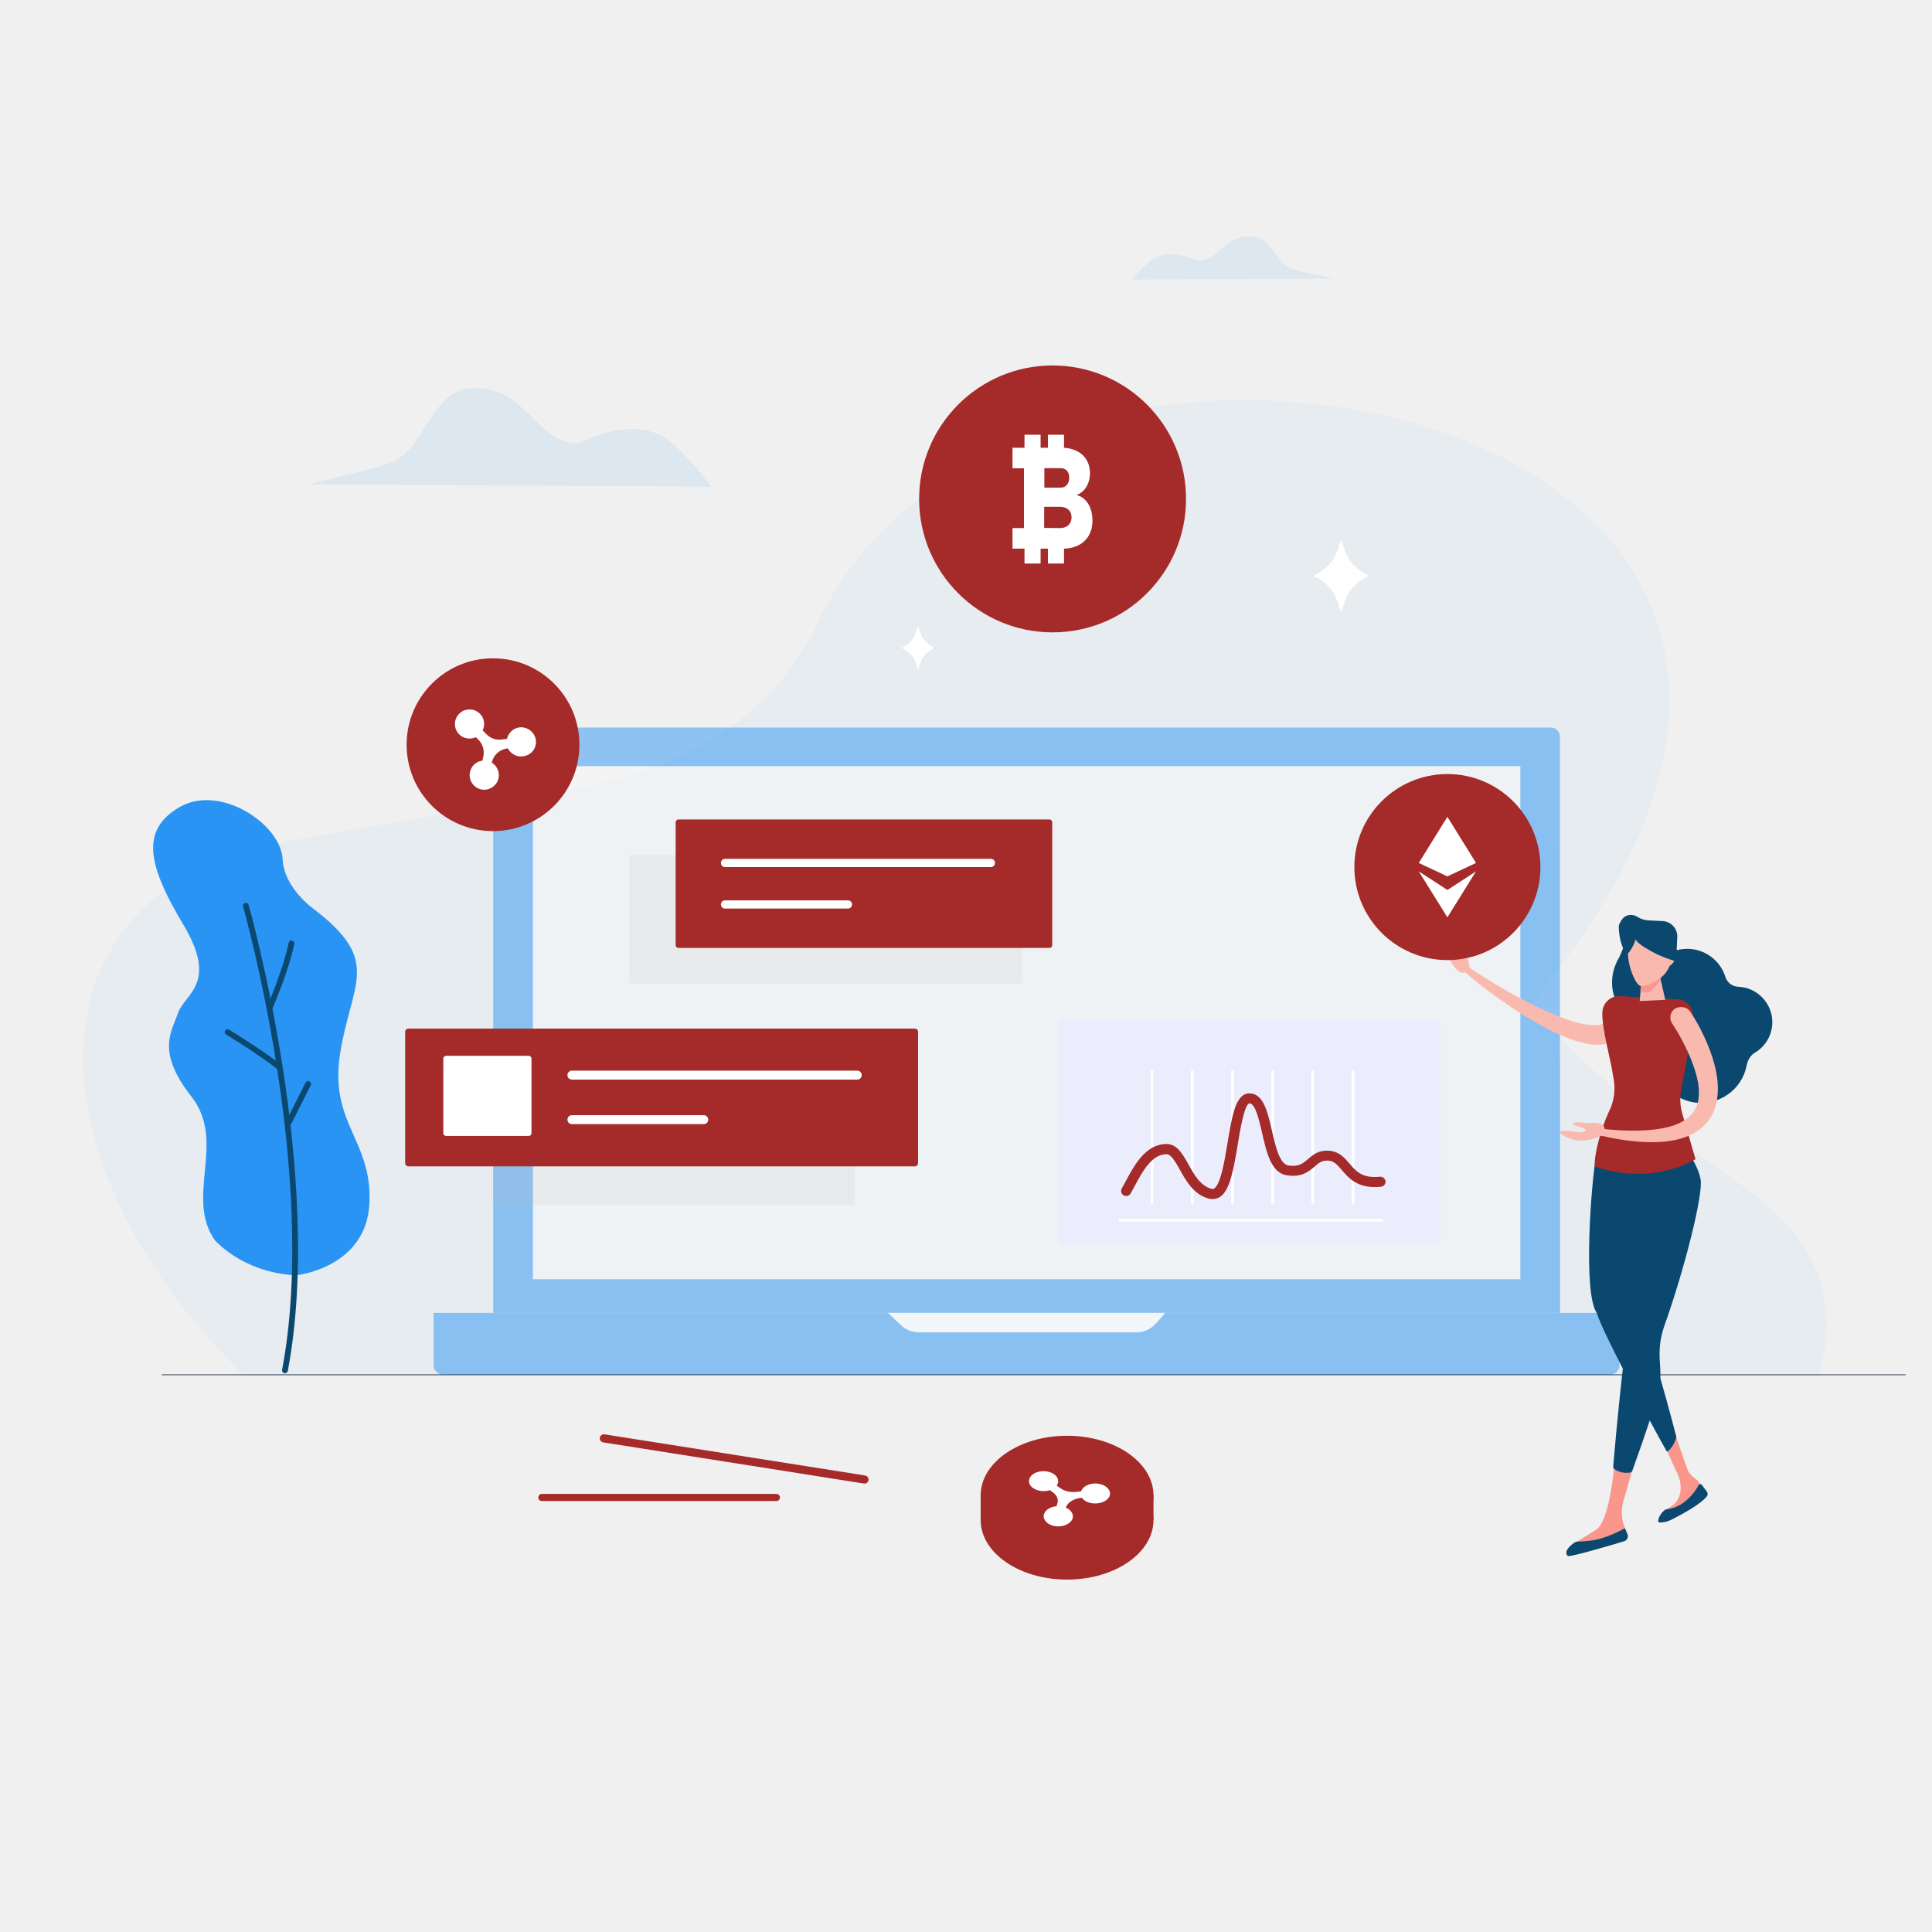
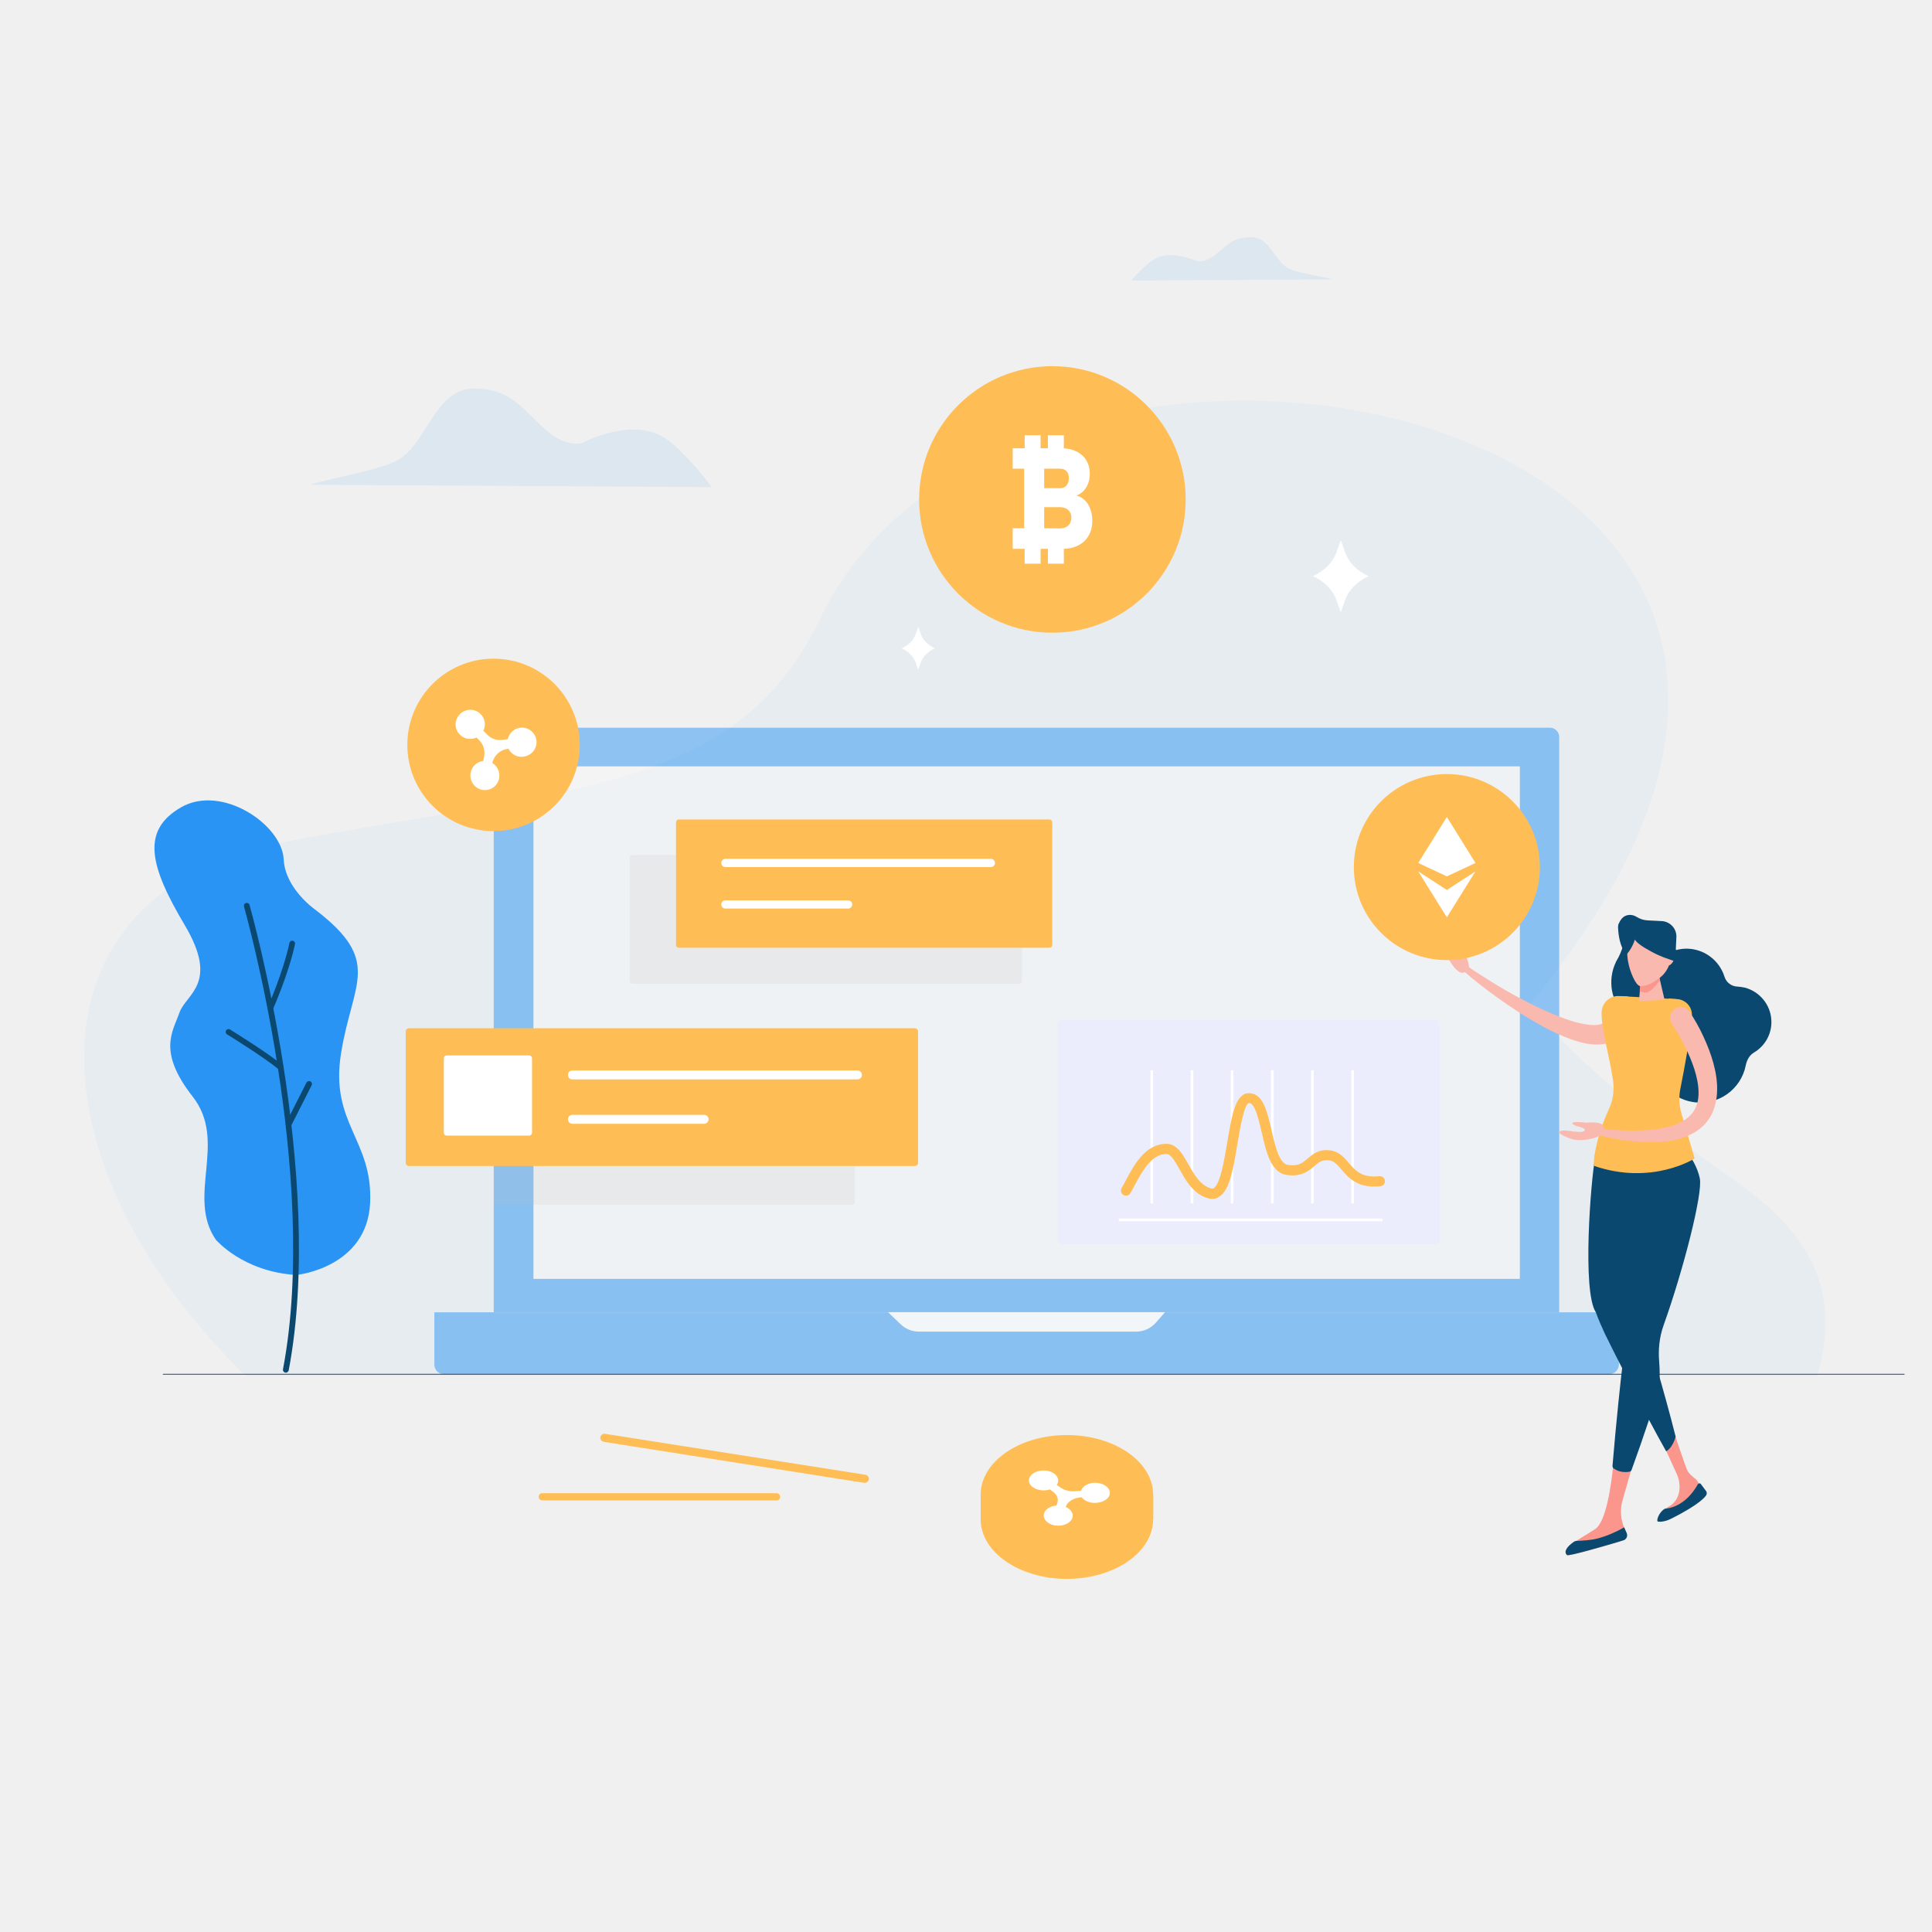
<svg xmlns="http://www.w3.org/2000/svg" version="1.1" id="Layer_1" x="0px" y="0px" viewBox="0 0 1080 1080" style="enable-background:new 0 0 1080 1080;" xml:space="preserve">
  <style type="text/css">
	.st0{opacity:5.000000e-02;}
	.st1{fill:#2A94F4;}
	.st2{opacity:0.1;fill:#2A94F4;enable-background:new    ;}
	.st3{fill:#0B4870;}
	.st4{fill:#FFFFFF;}
	.st5{opacity:0.5;}
	.st6{fill:#F7F7F7;}
	.st7{fill:none;stroke:#102236;stroke-width:0.375;stroke-linecap:round;stroke-linejoin:round;stroke-miterlimit:10;}
- 	.st8{fill:#A52A2A;}
+ 	.st8{fill:#FFBE55;}
	.st9{opacity:0.16;fill:#B8B8B8;enable-background:new    ;}
	.st10{fill:#EBEDFD;}
- 	.st11{fill:#A62A2A;}
- 	.st12{fill:#FA968C;}
- 	.st13{fill:#FAB9AF;}
+ 	.st11{fill:#FA968C;}
+ 	.st12{fill:#FAB9AF;}
</style>
  <g class="st0">
-     <path class="st1" d="M948.5,644.7c-73.3-53.4-92.7-83.7-92.7-83.7c281.2-336.2-287-446-397.7-214.8   C412,442.6,318,440.5,158.2,470.8c-147.6,28-143,179.8-21.3,298.6h879.6C1037.1,697.7,981.9,669.1,948.5,644.7z" />
+     <path class="st1" d="M948,644.5c-73.2-53.3-92.6-83.6-92.6-83.6C1136.2,225,568.7,115.4,458.2,346.3   c-46.1,96.3-139.9,94.2-299.5,124.4C11.2,498.7,15.8,650.4,137.3,769.1h878.6C1036.6,697.5,981.4,668.9,948,644.5z" />
  </g>
-   <path class="st2" d="M397.7,272c0,0-8-10.6-13-15.4c-8.9-8.7-19-24.1-51.6-12.8c-2.5,0.9-5,2.1-7.4,3.2c-2.9,1.4-11.8,1.4-20.9-6.8  c-14.5-13.1-20.1-23-39.9-23.3c-23.1-0.4-26.7,32.5-44.6,40.9c-11.4,5.3-41.5,10.7-47.7,13L397.7,272z" />
-   <path class="st1" d="M164.9,712.9c1.5,0.1,39.9-4.5,41.6-40.2c1.7-35.7-22.7-44.5-16.3-84.2s23.3-51.1-14.5-80.1  c0,0-16.9-11.7-17.7-28c-0.9-19.6-34.8-42.3-57.5-29.3c-22.7,13.1-17.4,33.3,2.1,66s0.7,38.4-3,49S87.2,587.8,107,613  c19.8,25.3-3.8,56.1,13.1,80.3C120.2,693.2,135,711.1,164.9,712.9z" />
+   <path class="st2" d="M397.9,272.3c0,0-8-10.5-12.9-15.4c-8.9-8.7-19-24.1-51.5-12.8c-2.5,0.9-5,2.1-7.4,3.2  c-2.9,1.4-11.7,1.4-20.8-6.8c-14.4-13.1-20.1-23-39.9-23.3c-23-0.4-26.6,32.4-44.5,40.8c-11.4,5.3-41.4,10.6-47.7,13L397.9,272.3z" />
+   <path class="st1" d="M165.3,712.7c1.5,0.1,39.8-4.5,41.6-40.1c1.7-35.6-22.7-44.5-16.2-84.1c6.4-39.7,23.3-51.1-14.5-80  c0,0-16.8-11.7-17.6-28c-0.9-19.6-34.7-42.3-57.4-29.2c-22.7,13.1-17.3,33.2,2.1,65.9s0.7,38.3-3,48.9c-3.7,10.6-12.4,21.6,7.4,46.9  c19.8,25.2-3.8,56,13.1,80.2C120.7,692.9,135.5,710.8,165.3,712.7z" />
  <g>
-     <path class="st3" d="M158.9,767.6c-0.8-0.2-1.4-1-1.2-1.9c20.6-108.9-21.4-257.4-21.8-258.9c-0.2-0.9,0.2-1.8,1.1-2   c0.9-0.2,1.8,0.2,2,1.1c0.4,1.5,42.6,150.7,21.9,260.4C160.7,767.2,159.9,767.8,158.9,767.6C159,767.6,158.9,767.6,158.9,767.6z" />
-     <path class="st3" d="M150.3,565.1c-0.1,0-0.2-0.1-0.3-0.1c-0.8-0.4-1.2-1.3-0.8-2.1c0.1-0.2,8.6-19.4,12.2-35.9   c0.2-0.9,1-1.4,1.9-1.2s1.4,1,1.2,1.9c-3.6,16.8-12.3,36.3-12.4,36.5C151.9,565,151.1,565.3,150.3,565.1z" />
-     <path class="st3" d="M155.8,598.1c-0.2-0.1-0.4-0.2-0.6-0.3c-8.1-6.7-28.6-19.4-28.8-19.5c-0.8-0.5-1-1.5-0.5-2.2   c0.5-0.8,1.5-1,2.2-0.5c0.8,0.5,20.9,12.9,29.2,19.8c0.7,0.6,0.8,1.6,0.2,2.3C157.1,598,156.4,598.2,155.8,598.1z" />
-     <path class="st3" d="M160.4,630.1c-0.1,0-0.2-0.1-0.3-0.1c-0.8-0.4-1.1-1.4-0.7-2.2l11.4-22.6c0.4-0.8,1.4-1.1,2.2-0.7   c0.8,0.4,1.1,1.4,0.7,2.2l-11.4,22.6C161.9,630,161.2,630.3,160.4,630.1z" />
+     <path class="st3" d="M159.4,767.3c-0.8-0.2-1.4-1-1.2-1.9c20.6-108.8-21.4-257.1-21.8-258.6c-0.2-0.9,0.2-1.8,1.1-2   c0.9-0.2,1.8,0.2,2,1.1c0.4,1.5,42.6,150.5,21.9,260.1C161.2,766.9,160.3,767.5,159.4,767.3C159.4,767.3,159.4,767.3,159.4,767.3z" />
+     <path class="st3" d="M150.8,565.1c-0.1,0-0.2-0.1-0.3-0.1c-0.8-0.4-1.2-1.3-0.8-2.1c0.1-0.2,8.6-19.4,12.1-35.8   c0.2-0.9,1-1.4,1.9-1.2c0.9,0.2,1.4,1,1.2,1.9c-3.6,16.8-12.3,36.3-12.4,36.5C152.3,564.9,151.5,565.3,150.8,565.1z" />
+     <path class="st3" d="M156.3,598c-0.2-0.1-0.4-0.2-0.6-0.3c-8.1-6.7-28.6-19.4-28.8-19.5c-0.8-0.5-1-1.5-0.5-2.2   c0.5-0.8,1.5-1,2.2-0.5c0.8,0.5,20.9,12.9,29.2,19.8c0.7,0.6,0.8,1.6,0.2,2.3C157.5,597.9,156.9,598.1,156.3,598z" />
+     <path class="st3" d="M160.9,630c-0.1,0-0.2-0.1-0.3-0.1c-0.8-0.4-1.1-1.4-0.7-2.2l11.4-22.5c0.4-0.8,1.4-1.1,2.2-0.7   c0.8,0.4,1.1,1.4,0.7,2.2l-11.4,22.5C162.4,629.9,161.6,630.2,160.9,630z" />
  </g>
  <g>
-     <path class="st4" d="M514.6,354.2l-1.4-4l-1.4,4c-1.2,3.4-4,6.3-7.9,8l0,0l0,0c3.8,1.7,6.7,4.6,7.9,8l1.4,4l1.4-4   c1.2-3.4,4-6.3,7.9-8l0,0l0,0C518.7,360.5,515.8,357.6,514.6,354.2z" />
-     <path class="st4" d="M752.1,308.5l-2.4-6.8l-2.4,6.8c-2,5.7-6.8,10.5-13.2,13.4l0,0l0,0c6.4,2.9,11.2,7.7,13.2,13.4l2.4,6.8   l2.4-6.8c2-5.7,6.8-10.5,13.2-13.4l0,0l0,0C758.9,319,754.1,314.2,752.1,308.5z" />
+     <path class="st4" d="M514.7,354.4l-1.4-4l-1.4,4c-1.2,3.4-4,6.3-7.9,8l0,0l0,0c3.8,1.7,6.7,4.6,7.9,8l1.4,4l1.4-4   c1.2-3.4,4-6.3,7.9-8l0,0l0,0C518.7,360.7,515.9,357.8,514.7,354.4z" />
+     <path class="st4" d="M751.9,308.7l-2.4-6.8l-2.4,6.8c-2,5.7-6.8,10.5-13.2,13.4l0,0l0,0c6.4,2.8,11.2,7.7,13.2,13.4l2.4,6.8   l2.4-6.8c2-5.7,6.8-10.5,13.2-13.4l0,0l0,0C758.6,319.2,753.9,314.4,751.9,308.7z" />
  </g>
  <g class="st5">
-     <path class="st1" d="M872.1,733.9H275.7v-322c0-2.9,2.3-5.2,5.2-5.2h585.9c2.9,0,5.2,2.3,5.2,5.2L872.1,733.9L872.1,733.9z" />
-     <path class="st1" d="M899.9,768.5H247.8c-3,0-5.4-2.4-5.4-5.4v-29.2h662.9v29.2C905.3,766.1,902.9,768.5,899.9,768.5z" />
-     <path class="st4" d="M496.4,733.9l7,6.7c2.8,2.7,6.5,4.2,10.3,4.2h121.4c4.3,0,8.4-1.8,11.2-5.1l5.1-5.8L496.4,733.9L496.4,733.9z" />
-     <rect x="297.9" y="428.3" class="st6" width="552" height="286.8" />
+     <path class="st1" d="M871.7,733.6H276V412c0-2.9,2.3-5.2,5.2-5.2h585.2c2.9,0,5.2,2.3,5.2,5.2V733.6z" />
+     <path class="st1" d="M899.5,768.2H248.2c-3,0-5.4-2.4-5.4-5.4v-29.2h662.2v29.2C904.9,765.8,902.5,768.2,899.5,768.2z" />
+     <path class="st4" d="M496.5,733.6l7,6.7c2.8,2.7,6.5,4.1,10.3,4.1H635c4.3,0,8.3-1.8,11.2-5.1l5.1-5.8H496.5z" />
+     <rect x="298.2" y="428.4" class="st6" width="551.4" height="286.5" />
  </g>
-   <line class="st7" x1="90.6" y1="768.5" x2="1065.1" y2="768.5" />
+   <line class="st7" x1="91.2" y1="768.2" x2="1064.5" y2="768.2" />
  <g>
-     <circle class="st8" cx="588.4" cy="278.9" r="74.6" />
+     <circle class="st8" cx="588.3" cy="279.2" r="74.5" />
    <g>
-       <path class="st8" d="M588.4,342c-34.8,0-63.1-28.3-63.1-63.1s28.3-63.1,63.1-63.1s63.1,28.3,63.1,63.1S623.2,342,588.4,342z" />
+       <path class="st8" d="M588.3,342.2c-34.8,0-63-28.3-63-63s28.3-63,63-63s63,28.3,63,63S623.1,342.2,588.3,342.2z" />
    </g>
-     <path class="st4" d="M601.8,276.7c4.6-1.6,7.5-6.4,7.5-12.2c0-8.2-5.6-13.6-14.5-14.2V243h-9v7.3h-4.1V243h-9v7.3H566v11.5h6.4   v33.4H566v11.5h6.7v8.3h9v-8.3h4.1v8.3h9v-8.3c9.8-0.3,15.9-6.3,15.9-15.7C610.7,283.7,607.3,278.1,601.8,276.7z M583.8,261.7h8.8   c0.8,0,1.6,0.1,2.3,0.4c1.8,0.7,2.8,2.4,2.8,4.9c0,2.6-1.1,4.4-2.8,5.2c-0.7,0.3-1.4,0.4-2.3,0.4h-8.8V261.7z M594.8,294.9   c-0.7,0.2-1.4,0.3-2.3,0.3l-8.8-0.1v-11.8h8.8c0.8,0,1.6,0.1,2.3,0.3c2.6,0.7,4.2,2.7,4.2,5.5C599,292.1,597.4,294.2,594.8,294.9z" />
+     <path class="st4" d="M601.7,277c4.6-1.6,7.5-6.3,7.5-12.2c0-8.2-5.6-13.6-14.5-14.2v-7.3h-8.9v7.3h-4.1v-7.3h-8.9v7.3h-6.7V262h6.4   v33.3h-6.4v11.5h6.7v8.3h8.9v-8.3h4.1v8.3h8.9v-8.3c9.7-0.3,15.9-6.3,15.9-15.6C610.6,283.9,607.2,278.4,601.7,277z M583.7,262h8.7   c0.8,0,1.6,0.1,2.3,0.4c1.8,0.7,2.8,2.4,2.8,4.9c0,2.6-1.1,4.4-2.8,5.2c-0.7,0.3-1.4,0.4-2.3,0.4h-8.7V262z M594.7,295.1   c-0.7,0.2-1.4,0.3-2.3,0.3l-8.7-0.1v-11.8h8.7c0.8,0,1.6,0.1,2.3,0.3c2.6,0.7,4.2,2.7,4.2,5.5C598.9,292.4,597.3,294.4,594.7,295.1   z" />
  </g>
  <g>
-     <circle class="st8" cx="275.6" cy="416.3" r="48.3" />
+     <circle class="st8" cx="275.9" cy="416.4" r="48.2" />
    <g>
      <g>
        <g>
          <g>
-             <path class="st8" d="M275.6,457.1c-22.5,0-40.9-18.3-40.9-40.9s18.3-40.9,40.9-40.9s40.9,18.3,40.9,40.9       S298.1,457.1,275.6,457.1z" />
+             <path class="st8" d="M275.9,457.2c-22.5,0-40.8-18.3-40.8-40.8c0-22.5,18.3-40.8,40.8-40.8s40.8,18.3,40.8,40.8       C316.7,438.9,298.4,457.2,275.9,457.2z" />
          </g>
        </g>
      </g>
    </g>
-     <path class="st4" d="M299.5,413.4c-0.7-4.2-4.7-7.2-9-6.8c-3.6,0.4-6.3,3.1-7.1,6.4l-3.1,0.4c-3.1,0.4-6.1-0.7-8.3-2.9l-2.2-2.2   c1.5-3.1,1-6.9-1.6-9.4c-3.1-3-8.1-3.1-11.2-0.2c-3.5,3.2-3.6,8.5-0.3,11.8c2.5,2.5,6.3,3,9.3,1.6l1.5,1.5c2.4,2.4,3.4,5.9,2.7,9.2   l-0.5,2.4c-3.4,0.4-6.3,2.9-7,6.5c-0.9,4.2,1.8,8.4,5.9,9.5c4.5,1.2,9.1-1.7,10.1-6.2c0.7-3.5-0.9-6.9-3.8-8.7   c0.9-4.2,4.4-7.4,8.6-7.9l0.4-0.1c1.5,3,4.8,5,8.3,4.5C297,422.3,300.3,418.1,299.5,413.4z" />
+     <path class="st4" d="M299.8,413.5c-0.7-4.2-4.7-7.2-8.9-6.7c-3.6,0.4-6.3,3.1-7.1,6.4l-3.1,0.4c-3.1,0.4-6.1-0.7-8.3-2.9l-2.2-2.2   c1.5-3.1,1-6.9-1.6-9.4c-3-3-8-3.1-11.2-0.2c-3.5,3.2-3.6,8.5-0.3,11.8c2.5,2.5,6.3,3,9.3,1.6l1.5,1.5c2.4,2.4,3.4,5.9,2.7,9.2   l-0.5,2.4c-3.4,0.4-6.3,2.9-7,6.5c-0.8,4.2,1.8,8.4,5.9,9.5c4.5,1.2,9.1-1.7,10-6.2c0.7-3.5-0.9-6.9-3.8-8.7   c0.9-4.2,4.4-7.4,8.6-7.9l0.4-0.1c1.5,3,4.8,5,8.3,4.5C297.3,422.4,300.6,418.2,299.8,413.5z" />
  </g>
  <g>
-     <rect x="548.2" y="835.9" class="st8" width="96.6" height="13.8" />
-     <path class="st8" d="M596.5,816.4c-26.7,0-48.3,14.9-48.3,33.3c0,18.4,21.6,33.3,48.3,33.3s48.3-14.9,48.3-33.3   C644.8,831.3,623.1,816.4,596.5,816.4z" />
+     <rect x="548.2" y="835.5" class="st8" width="96.5" height="13.8" />
+     <path class="st8" d="M596.4,816c-26.6,0-48.2,14.9-48.2,33.3c0,18.4,21.6,33.3,48.2,33.3c26.6,0,48.2-14.9,48.2-33.3   C644.7,830.9,623.1,816,596.4,816z" />
    <g>
-       <ellipse class="st8" cx="596.5" cy="835.9" rx="48.3" ry="33.3" />
+       <ellipse class="st8" cx="596.4" cy="835.5" rx="48.2" ry="33.3" />
      <g>
        <g>
          <g>
            <g>
-               <path class="st8" d="M596.5,864.1c-22.5,0-40.9-12.6-40.9-28.2s18.3-28.2,40.9-28.2s40.9,12.6,40.9,28.2        C637.3,851.5,619,864.1,596.5,864.1z" />
+               <path class="st8" d="M596.4,863.7c-22.5,0-40.8-12.6-40.8-28.2s18.3-28.2,40.8-28.2s40.8,12.6,40.8,28.2        C637.2,851.1,618.9,863.7,596.4,863.7z" />
            </g>
          </g>
        </g>
      </g>
-       <path class="st4" d="M620.4,834c-0.7-2.9-4.7-5-9-4.7c-3.6,0.3-6.3,2.1-7.1,4.4l-3.1,0.3c-3.1,0.3-6.1-0.5-8.3-2l-2.2-1.5    c1.5-2.1,1-4.7-1.6-6.5c-3.1-2.1-8.1-2.1-11.2-0.2c-3.5,2.2-3.6,5.9-0.3,8.1c2.5,1.7,6.3,2.1,9.3,1.1l1.5,1.1    c2.4,1.7,3.4,4,2.7,6.3l-0.5,1.6c-3.4,0.3-6.3,2-7,4.5c-0.9,2.9,1.8,5.8,5.9,6.6c4.5,0.8,9.1-1.2,10.1-4.3c0.7-2.4-0.9-4.8-3.8-6    c0.9-2.9,4.4-5.1,8.6-5.5h0.4c1.5,2.1,4.8,3.4,8.3,3.1C617.9,840.1,621.2,837.1,620.4,834z" />
+       <path class="st4" d="M620.3,833.6c-0.7-2.9-4.7-5-8.9-4.7c-3.6,0.3-6.3,2.1-7.1,4.4l-3.1,0.3c-3.1,0.3-6.1-0.5-8.3-2l-2.2-1.5    c1.5-2.1,1-4.7-1.6-6.5c-3-2.1-8-2.1-11.2-0.2c-3.5,2.2-3.6,5.9-0.3,8.1c2.5,1.7,6.3,2.1,9.3,1.1l1.5,1.1c2.4,1.7,3.4,4,2.7,6.3    l-0.5,1.6c-3.4,0.3-6.3,2-7,4.5c-0.8,2.9,1.8,5.8,5.9,6.6c4.5,0.8,9.1-1.2,10-4.3c0.7-2.4-0.9-4.8-3.8-6c0.9-2.9,4.4-5.1,8.6-5.4    l0.4,0c1.5,2.1,4.8,3.4,8.3,3.1C617.8,839.7,621.1,836.8,620.3,833.6z" />
    </g>
  </g>
  <g>
-     <path class="st9" d="M569.7,549.9H353.4c-0.9,0-1.6-0.7-1.6-1.6v-68.7c0-0.9,0.7-1.6,1.6-1.6h216.4c0.9,0,1.6,0.7,1.6,1.6v68.7   C571.3,549.3,570.6,549.9,569.7,549.9z" />
-     <path class="st8" d="M586.7,529.9H379.2c-0.8,0-1.5-0.7-1.5-1.5v-68.8c0-0.8,0.7-1.5,1.5-1.5h207.5c0.8,0,1.5,0.7,1.5,1.5v68.8   C588.2,529.2,587.5,529.9,586.7,529.9z" />
+     <path class="st9" d="M569.7,549.9H353.6c-0.9,0-1.6-0.7-1.6-1.6v-68.7c0-0.9,0.7-1.6,1.6-1.6h216.1c0.9,0,1.6,0.7,1.6,1.6v68.7   C571.3,549.2,570.6,549.9,569.7,549.9z" />
+     <path class="st8" d="M586.6,529.8H379.4c-0.8,0-1.5-0.7-1.5-1.5v-68.7c0-0.8,0.7-1.5,1.5-1.5h207.3c0.8,0,1.5,0.7,1.5,1.5v68.7   C588.2,529.2,587.5,529.8,586.6,529.8z" />
    <g>
-       <path class="st4" d="M553.9,484.7H405.3c-1.3,0-2.3-1-2.3-2.3s1-2.3,2.3-2.3h148.6c1.3,0,2.3,1,2.3,2.3S555.2,484.7,553.9,484.7z" />
-       <path class="st4" d="M474,507.9h-68.7c-1.3,0-2.3-1-2.3-2.3s1-2.3,2.3-2.3H474c1.3,0,2.3,1,2.3,2.3    C476.3,506.8,475.3,507.9,474,507.9z" />
+       <path class="st4" d="M553.9,484.7H405.5c-1.3,0-2.3-1-2.3-2.3c0-1.3,1-2.3,2.3-2.3h148.4c1.3,0,2.3,1,2.3,2.3    C556.2,483.7,555.2,484.7,553.9,484.7z" />
+       <path class="st4" d="M474.1,507.9h-68.6c-1.3,0-2.3-1-2.3-2.3c0-1.3,1-2.3,2.3-2.3h68.6c1.3,0,2.3,1,2.3,2.3    C476.4,506.8,475.4,507.9,474.1,507.9z" />
    </g>
  </g>
  <g>
-     <path class="st9" d="M476.4,673.5H275.7V598c0-0.9,0.7-1.5,1.5-1.5h199.1c0.9,0,1.5,0.7,1.5,1.5v74   C477.9,672.9,477.2,673.5,476.4,673.5z" />
+     <path class="st9" d="M476.5,673.4H276v-75.5c0-0.9,0.7-1.5,1.5-1.5h198.9c0.9,0,1.5,0.7,1.5,1.5v73.9   C478,672.7,477.3,673.4,476.5,673.4z" />
    <g>
-       <path class="st8" d="M511.4,652H228.3c-1,0-1.8-0.8-1.8-1.8v-73.4c0-1,0.8-1.8,1.8-1.8h283.1c1,0,1.8,0.8,1.8,1.8v73.4    C513.2,651.2,512.4,652,511.4,652z" />
+       <path class="st8" d="M511.4,651.8H228.6c-1,0-1.8-0.8-1.8-1.8v-73.4c0-1,0.8-1.8,1.8-1.8h282.8c1,0,1.8,0.8,1.8,1.8V650    C513.3,651,512.4,651.8,511.4,651.8z" />
      <g>
-         <path class="st4" d="M479.2,603.5H319.7c-1.4,0-2.5-1.1-2.5-2.5s1.1-2.5,2.5-2.5h159.5c1.4,0,2.5,1.1,2.5,2.5     S480.6,603.5,479.2,603.5z" />
-         <path class="st4" d="M393.4,628.4h-73.7c-1.4,0-2.5-1.1-2.5-2.5s1.1-2.5,2.5-2.5h73.7c1.4,0,2.5,1.1,2.5,2.5     C395.9,627.3,394.8,628.4,393.4,628.4z" />
+         <path class="st4" d="M479.3,603.4H320c-1.4,0-2.5-1.1-2.5-2.5s1.1-2.5,2.5-2.5h159.3c1.4,0,2.5,1.1,2.5,2.5     C481.8,602.3,480.7,603.4,479.3,603.4z" />
+         <path class="st4" d="M393.6,628.2H320c-1.4,0-2.5-1.1-2.5-2.5s1.1-2.5,2.5-2.5h73.6c1.4,0,2.5,1.1,2.5,2.5S395,628.2,393.6,628.2     z" />
      </g>
-       <path class="st4" d="M295.5,635h-46.1c-0.9,0-1.6-0.7-1.6-1.6v-41.6c0-0.9,0.7-1.6,1.6-1.6h46.1c0.9,0,1.6,0.7,1.6,1.6v41.6    C297.1,634.3,296.4,635,295.5,635z" />
+       <path class="st4" d="M295.8,634.8h-46.1c-0.9,0-1.6-0.7-1.6-1.6v-41.6c0-0.9,0.7-1.6,1.6-1.6h46.1c0.9,0,1.6,0.7,1.6,1.6v41.6    C297.4,634.1,296.7,634.8,295.8,634.8z" />
    </g>
  </g>
  <g>
-     <path class="st10" d="M803.1,695.8H593.4c-1.1,0-2-0.9-2-2V572.3c0-1.1,0.9-2,2-2h209.8c1.1,0,2,0.9,2,2v121.4   C805.2,694.9,804.3,695.8,803.1,695.8z" />
+     <path class="st10" d="M802.8,695.5H593.3c-1.1,0-2-0.9-2-2V572.2c0-1.1,0.9-2,2-2h209.5c1.1,0,2,0.9,2,2v121.3   C804.9,694.6,804,695.5,802.8,695.5z" />
    <g>
      <g>
-         <rect x="755.6" y="598.4" class="st4" width="1.5" height="74.5" />
-         <rect x="733.1" y="598.4" class="st4" width="1.5" height="74.5" />
-         <rect x="710.7" y="598.4" class="st4" width="1.5" height="74.5" />
-         <rect x="688.2" y="598.4" class="st4" width="1.5" height="74.5" />
-         <rect x="665.7" y="598.4" class="st4" width="1.5" height="74.5" />
-         <rect x="643.2" y="598.4" class="st4" width="1.5" height="74.5" />
+         <rect x="755.4" y="598.3" class="st4" width="1.5" height="74.4" />
+         <rect x="732.9" y="598.3" class="st4" width="1.5" height="74.4" />
+         <rect x="710.5" y="598.3" class="st4" width="1.5" height="74.4" />
+         <rect x="688" y="598.3" class="st4" width="1.5" height="74.4" />
+         <rect x="665.6" y="598.3" class="st4" width="1.5" height="74.4" />
+         <rect x="643.1" y="598.3" class="st4" width="1.5" height="74.4" />
      </g>
-       <rect x="625.5" y="681.4" class="st4" width="147.6" height="1.5" />
+       <rect x="625.4" y="681.2" class="st4" width="147.4" height="1.5" />
    </g>
-     <path class="st8" d="M677.8,670.3c-0.6,0-1.2-0.1-1.8-0.2c-8.6-2.1-13-10-16.5-16.3c-2.5-4.4-4.8-8.6-7.4-8.6   c-8.3,0-13.6,9.9-17.8,17.8c-0.8,1.5-1.6,3-2.3,4.2c-0.8,1.3-2.5,1.8-3.9,1c-1.3-0.8-1.8-2.5-1-3.9c0.7-1.2,1.4-2.6,2.2-4   c4.7-8.8,11.1-20.8,22.8-20.8c5.9,0,9,5.6,12.3,11.5s6.8,12.1,13,13.6c0.5,0.1,0.9,0.1,1.3-0.2c3.7-2.4,5.8-15.2,7.5-25.5   c2.6-15.5,4.6-27.7,12.2-27.7c0.1,0,0.2,0,0.3,0c7.6,0.3,9.9,10.3,12.3,20.8c2,8.8,4.3,18.7,9.2,19.5c5.8,0.9,8.1-1.1,11-3.6   c2.7-2.3,6-5.2,12.1-4.6c5.4,0.5,8.5,4.1,11.1,7.2c3.7,4.3,7.1,8.3,17,7.3c1.6-0.1,2.9,1,3.1,2.5c0.2,1.6-1,2.9-2.5,3.1   c-12.8,1.3-17.8-4.6-21.9-9.3c-2.7-3.2-4.4-5-7.4-5.3c-3.7-0.3-5.4,1.2-7.8,3.3c-3.2,2.7-7.1,6.2-15.5,4.9   c-8.8-1.3-11.4-12.7-13.9-23.8c-1.7-7.2-3.7-16.3-7-16.4l0,0c-2.8,0-5.4,15.5-6.6,23c-2.2,13.1-4.2,25.5-9.9,29.3   C680.5,669.9,679.2,670.3,677.8,670.3z" />
+     <path class="st8" d="M677.7,670.2c-0.6,0-1.2-0.1-1.8-0.2c-8.6-2.1-13-10-16.5-16.3c-2.5-4.4-4.8-8.6-7.4-8.6   c-8.3,0-13.6,9.8-17.8,17.7c-0.8,1.5-1.6,3-2.3,4.2c-0.8,1.3-2.5,1.8-3.9,1c-1.3-0.8-1.8-2.5-1-3.9c0.7-1.2,1.4-2.6,2.2-4   c4.7-8.8,11-20.7,22.8-20.7c5.9,0,9,5.6,12.3,11.4c3.3,5.9,6.8,12,12.9,13.6c0.5,0.1,0.9,0.1,1.3-0.2c3.6-2.4,5.8-15.2,7.5-25.4   c2.6-15.4,4.6-27.7,12.2-27.7c0.1,0,0.2,0,0.3,0c7.6,0.3,9.9,10.2,12.3,20.7c2,8.8,4.3,18.7,9.2,19.4c5.8,0.9,8.1-1.1,11-3.6   c2.7-2.3,6-5.2,12-4.6c5.4,0.5,8.4,4,11.1,7.2c3.7,4.3,7.1,8.3,17,7.3c1.6-0.1,2.9,1,3.1,2.5c0.2,1.5-1,2.9-2.5,3.1   c-12.8,1.3-17.8-4.6-21.8-9.3c-2.7-3.2-4.4-5-7.4-5.2c-3.7-0.3-5.4,1.2-7.8,3.3c-3.2,2.7-7.1,6.1-15.5,4.9   c-8.7-1.3-11.4-12.7-13.9-23.8c-1.7-7.2-3.7-16.2-7-16.4c0,0,0,0,0,0c-2.8,0-5.4,15.5-6.6,23c-2.2,13.1-4.2,25.5-9.9,29.2   C680.4,669.8,679.1,670.2,677.7,670.2z" />
  </g>
  <g>
    <g>
-       <path class="st11" d="M482.9,829.3l-145.7-23c-1.2-0.2-2.1-1.4-1.9-2.6l0,0c0.2-1.2,1.4-2.1,2.6-1.9l145.7,23    c1.2,0.2,2.1,1.4,1.9,2.6l0,0C485.3,828.6,484.2,829.5,482.9,829.3z" />
-       <path class="st11" d="M434,839.1H302.9c-1.1,0-2-0.9-2-2l0,0c0-1.1,0.9-2,2-2H434c1.1,0,2,0.9,2,2l0,0    C436,838.2,435.1,839.1,434,839.1z" />
+       <path class="st8" d="M483,828.9L337.5,806c-1.2-0.2-2.1-1.4-1.9-2.6l0,0c0.2-1.2,1.4-2.1,2.6-1.9l145.6,22.9    c1.2,0.2,2.1,1.4,1.9,2.6l0,0C485.4,828.3,484.2,829.1,483,828.9z" />
+       <path class="st8" d="M434.1,838.7h-131c-1.1,0-2-0.9-2-2l0,0c0-1.1,0.9-2,2-2h131c1.1,0,2,0.9,2,2l0,0    C436.2,837.8,435.3,838.7,434.1,838.7z" />
    </g>
  </g>
-   <path class="st2" d="M632.5,156.3c0,0,4-4.6,6.5-6.8c4.5-3.8,9.6-10.6,25.9-5.6c1.3,0.4,2.5,0.9,3.7,1.4c1.4,0.6,5.9,0.6,10.5-3  c7.3-5.8,10.1-10.1,20-10.2c11.6-0.2,13.4,14.3,22.4,17.9c5.7,2.3,20.8,4.7,23.9,5.7L632.5,156.3z" />
+   <path class="st2" d="M632.4,156.8c0,0,4-4.6,6.5-6.8c4.4-3.8,9.5-10.6,25.8-5.6c1.3,0.4,2.5,0.9,3.7,1.4c1.4,0.6,5.9,0.6,10.5-3  c7.2-5.8,10.1-10.1,20-10.2c11.6-0.2,13.4,14.2,22.3,17.9c5.7,2.3,20.8,4.7,23.9,5.7L632.4,156.8z" />
  <g>
-     <path class="st12" d="M936.6,802.1c0,0,5.8,17,6.9,19.8c1,2.3,3.1,3.9,5.1,5.4c0.6,0.5,1.3,1.6,1.8,2.6c0.4,0.8,0.4,1.7,0.1,2.5   c-6,14-22.3,18.8-22.6,17.7c-0.6-2,2-5.7,5.5-7.5s5.6-5.4,6-9.3l0,0c0.3-3.1-0.2-6.2-1.5-9l-5.8-12.7L936.6,802.1z" />
-     <path class="st12" d="M912.5,821.6l-5,17.5c-1.5,5.4-1.1,11.1,1.3,16.1l0,0c1.3,2.8-0.2,6.1-3.2,7c-9.7,2.9-28.4,8.3-29.1,7.5   c-4-3.8,7.4-9,15.9-14.7c5.7-3.8,8.9-23,10.2-37.7l8.6,2.7C911.8,820.3,912.3,820.9,912.5,821.6z" />
-     <path class="st3" d="M893.9,860.3c-4,1.1-8.3,1.3-12.3,1.5c-0.5,0-0.9,0.2-1.3,0.4c-3.9,2.7-6,5.6-3.9,7.6   c0.8,0.8,22.8-5.6,31.4-8.2c1.8-0.5,2.7-2.5,1.9-4.2l-1.4-3.1C903.8,856.8,899,858.9,893.9,860.3z" />
-     <path class="st3" d="M915.9,623.8c10.3,2,18.6,14.5,16,27.8c-1.5,7.7-10.2,34.9-19.3,56.2c-3.5,8.2-2.8,17.8,2.5,24.9   c0.9,1.2,1.6,2.4,2.2,3.6c3,6.2,13.6,42.7,19.8,67c-0.8,3.1-2.8,7-5.3,8.2c-12-21-31.2-59.2-34.3-65.8c-1.7-3.7-3.6-7.9-5-11.9   c-7.8-11.7-2.8-74.2-0.4-86.6C894.7,634,905.5,621.8,915.9,623.8z" />
-     <ellipse transform="matrix(5.509790e-02 -0.9985 0.9985 5.509790e-02 318.8504 1434.242)" class="st3" cx="917.2" cy="548.7" rx="20.7" ry="16.1" />
-     <path class="st3" d="M920.9,551c0.9-11.4,10.7-20.6,22.2-20.6c10.2,0,18.6,6.7,21.4,15.7c1,3.2,3.9,5.4,7.2,5.5   c1.4,0.1,2.8,0.3,4.2,0.6c8.3,2.2,14.4,9.6,14.8,18.2c0.4,7.7-3.6,14.4-9.6,18c-2.6,1.5-4.1,4.2-4.7,7.2   c-2.6,13.6-15.7,22.9-29.8,20.6c-12.1-2-21.3-12.6-21.6-24.8c-0.2-7.5,2.7-14.2,7.5-19.1C925.1,568.3,920.2,560.1,920.9,551z" />
-     <path class="st3" d="M918.7,521.1c0,0-9.3,5.2-8.7,12.9c0,0-4.6-3.7-5.1-15.5C904.7,510.3,918.7,521.1,918.7,521.1z" />
-     <path class="st13" d="M910.4,567.5c-0.2,2.7-0.8,5.7-2.4,8.6c-0.8,1.5-1.9,2.9-3.2,4s-2.8,2-4.4,2.6c-3,1.2-5.9,1.4-8.5,1.3   c-2.6-0.1-5-0.5-7.4-1.1c-4.6-1.1-8.8-2.8-12.9-4.6c-4.1-1.8-8-3.8-11.8-6c-7.6-4.3-14.8-9.1-21.9-14c-7-5-13.8-10.2-20.3-16   c-0.7-0.6-0.8-1.7-0.1-2.4c0.6-0.7,1.6-0.8,2.3-0.2l0,0c3.4,2.5,7,4.8,10.6,7c3.6,2.3,7.2,4.5,10.9,6.6c7.3,4.2,14.8,8.2,22.4,11.6   c3.8,1.7,7.6,3.3,11.5,4.7c3.8,1.4,7.7,2.5,11.5,3.1c1.9,0.3,3.7,0.5,5.3,0.4c1.7,0,3.1-0.4,4-0.8c0.9-0.5,1.3-0.9,1.7-1.7   c0.4-0.9,0.7-2.2,0.7-3.7c0.1-3.3,2.8-6,6.1-5.9s6,2.8,5.9,6.1C910.4,567.1,910.4,567.3,910.4,567.5L910.4,567.5z" />
-     <path class="st11" d="M903.8,606.9c-3-11.1-9-34.5-8-42c0.7-4.8,4.9-8.3,9.7-8l31.4,1.7c5.2,0.3,9.2,4.7,9.1,9.9   c-0.2,9.1-5.6,29.6-8.5,40.3L903.8,606.9z" />
-     <path class="st3" d="M902.5,821.3c-0.5-0.3-0.7-0.9-0.7-1.5c1.9-23.1,5-52.5,5.8-58.1c0.1-0.6,0.2-1.3,0.3-1.9   c-3.4-27.6-1-86.4-0.9-96.7c0.1-13.6,9.1-28.4,19.6-28.3c10.5,0.1,21.3,11.6,24,24.2c1.8,8.3-9.2,51.3-20.3,82.4   c-2.3,6.5-3,13.5-2.4,20.4c0.4,4.8,0.4,9.7-0.2,13.4c-0.8,5.5-8.3,27.8-15.2,46.9c-0.2,0.6-0.7,1-1.3,1.1   C908.3,823.6,905.2,823.1,902.5,821.3z" />
-     <path class="st11" d="M940.5,622.8c-1.4-4.7-1.6-9.6-0.6-14.3c2.2-11.1,6.1-31.9,6.4-40.8c0.1-4.8-3.6-8.8-8.3-9l-4.7-0.3   c-2,4-5.9,7-11.8,6.7c-5.8-0.3-9.4-3.7-11-7.9l-4.4-0.2c4.2,10.4,1.7,23.8-6.9,31.2c1.2,5.5,2.2,10.9,2.9,15.4   c1,6,0.1,12.2-2.6,17.6c-4.5,9.4-8.6,24.7-8,30.9c32.5,11.2,56.3-4.1,56.3-4.1L940.5,622.8z" />
+     <path class="st11" d="M936.1,801.7c0,0,5.7,16.9,6.9,19.8c1,2.3,3.1,3.9,5,5.4c0.6,0.5,1.3,1.6,1.8,2.6c0.4,0.8,0.4,1.7,0.1,2.5   c-6,14-22.3,18.8-22.6,17.7c-0.6-2,2-5.7,5.5-7.5c3.5-1.8,5.6-5.4,6-9.3l0,0c0.3-3.1-0.2-6.2-1.5-9l-5.8-12.7L936.1,801.7z" />
+     <path class="st11" d="M912,821.2l-5,17.5c-1.5,5.3-1.1,11.1,1.3,16.1c0,0,0,0,0,0c1.3,2.8-0.2,6.1-3.2,7   c-9.6,2.9-28.3,8.3-29.1,7.5c-4-3.8,7.4-9,15.8-14.6c5.7-3.8,8.9-22.9,10.2-37.7l8.6,2.7C911.4,820,911.9,820.5,912,821.2z" />
+     <path class="st3" d="M893.5,859.9c-4,1.1-8.3,1.3-12.3,1.5c-0.5,0-0.9,0.2-1.3,0.4c-3.9,2.7-6,5.6-3.9,7.5   c0.8,0.8,22.8-5.6,31.4-8.2c1.8-0.5,2.7-2.5,1.9-4.2l-1.4-3.1C903.4,856.4,898.6,858.5,893.5,859.9z" />
+     <path class="st3" d="M915.5,623.7c10.3,2,18.5,14.5,16,27.8c-1.5,7.6-10.2,34.8-19.2,56.2c-3.5,8.2-2.8,17.7,2.5,24.9   c0.9,1.2,1.6,2.4,2.2,3.6c3,6.2,13.6,42.7,19.7,66.9c-0.8,3.1-2.8,6.9-5.3,8.2c-11.9-21-31.1-59.1-34.3-65.8   c-1.7-3.7-3.6-7.9-5-11.9c-7.8-11.7-2.8-74.1-0.4-86.5C894.3,633.9,905.1,621.7,915.5,623.7z" />
+     <ellipse transform="matrix(5.509895e-02 -0.9985 0.9985 5.509895e-02 318.5471 1433.79)" class="st3" cx="916.8" cy="548.6" rx="20.7" ry="16.1" />
+     <path class="st3" d="M920.5,550.9c0.9-11.4,10.7-20.5,22.1-20.6c10.2,0,18.6,6.7,21.4,15.7c1,3.2,3.9,5.4,7.2,5.5   c1.4,0.1,2.8,0.3,4.2,0.6c8.3,2.2,14.4,9.6,14.8,18.2c0.4,7.7-3.6,14.4-9.6,18c-2.6,1.5-4.1,4.2-4.7,7.2   c-2.6,13.5-15.6,22.9-29.8,20.5c-12.1-2-21.3-12.5-21.6-24.8c-0.2-7.5,2.7-14.2,7.5-19.1C924.6,568.2,919.8,560,920.5,550.9z" />
+     <path class="st3" d="M918.3,521.1c0,0-9.3,5.2-8.7,12.9c0,0-4.6-3.7-5.1-15.5C904.3,510.3,918.3,521.1,918.3,521.1z" />
+     <path class="st12" d="M910,567.4c-0.2,2.7-0.8,5.6-2.4,8.6c-0.8,1.5-1.9,2.9-3.2,4c-1.3,1.1-2.8,2-4.3,2.6c-3,1.2-5.9,1.4-8.5,1.3   c-2.6-0.1-5-0.5-7.3-1.1c-4.6-1.1-8.8-2.8-12.9-4.6c-4.1-1.8-8-3.8-11.8-6c-7.6-4.3-14.8-9-21.8-14c-7-5-13.8-10.2-20.3-16   c-0.7-0.6-0.8-1.7-0.1-2.4c0.6-0.7,1.6-0.8,2.3-0.2l0,0c3.4,2.5,7,4.8,10.5,7c3.6,2.3,7.2,4.5,10.8,6.6c7.3,4.2,14.8,8.2,22.4,11.6   c3.8,1.7,7.6,3.3,11.5,4.7c3.8,1.4,7.7,2.5,11.5,3.1c1.9,0.3,3.7,0.5,5.3,0.4c1.7,0,3.1-0.4,4-0.8c0.9-0.5,1.3-0.9,1.7-1.7   c0.4-0.9,0.7-2.2,0.7-3.7c0.1-3.3,2.8-6,6.1-5.9c3.3,0.1,6,2.8,5.9,6.1C910,567.1,910,567.2,910,567.4L910,567.4z" />
+     <path class="st8" d="M903.4,606.8c-3-11.1-9-34.5-8-42c0.7-4.8,4.9-8.3,9.7-8l31.4,1.7c5.2,0.3,9.2,4.6,9.1,9.9   c-0.2,9.1-5.6,29.6-8.5,40.3L903.4,606.8z" />
+     <path class="st3" d="M902.1,820.9c-0.5-0.3-0.7-0.9-0.7-1.5c1.9-23.1,5-52.4,5.8-58c0.1-0.6,0.2-1.3,0.3-1.9   c-3.4-27.6-1-86.3-0.9-96.6c0.1-13.5,9.1-28.3,19.6-28.3c10.5,0.1,21.3,11.6,24,24.1c1.8,8.3-9.2,51.3-20.3,82.3   c-2.3,6.5-3,13.5-2.4,20.4c0.4,4.8,0.4,9.7-0.2,13.4c-0.8,5.5-8.3,27.8-15.2,46.8c-0.2,0.6-0.7,1-1.2,1.1   C907.9,823.2,904.8,822.8,902.1,820.9z" />
+     <path class="st8" d="M940,622.6c-1.4-4.6-1.6-9.6-0.6-14.3c2.2-11,6.1-31.8,6.4-40.8c0.1-4.8-3.6-8.7-8.3-9l-4.7-0.3   c-2,4-5.9,7-11.8,6.7c-5.8-0.3-9.4-3.7-11-7.9l-4.4-0.2c4.2,10.4,1.7,23.8-6.9,31.1c1.2,5.5,2.2,10.9,2.9,15.4   c1,6,0.1,12.1-2.6,17.6c-4.5,9.4-8.6,24.7-8,30.8c32.5,11.2,56.3-4.1,56.3-4.1L940,622.6z" />
    <g>
-       <polygon class="st13" points="916.6,559.6 930.9,558.9 927.3,543.1 918,543.7   " />
+       <polygon class="st12" points="916.2,559.6 930.5,558.9 926.8,543 917.6,543.7   " />
    </g>
-     <path class="st12" d="M918,543.7l9.3-0.6l1.1,4.9c-2.2,2.2-5.1,7.1-8.5,6.9c-1.1-0.1-2-0.4-2.9-1L918,543.7z" />
-     <path class="st13" d="M917.3,551.2c3.1,0.2,6.6-1.2,11.5-5c2.8-2.2,5-6.2,5.2-8.9l0.8-15.2l-23.5-1.3c0,0-2.2,8-0.9,16.1   C911.3,543,914.8,551.1,917.3,551.2z" />
-     <path class="st13" d="M930.1,534.2c-0.2,3,1.1,5.5,2.9,5.6c1.8,0.1,3.9-3.7,4.1-6.7c0.2-3-1.7-4-3.5-4.1S930.3,531.2,930.1,534.2z" />
-     <path class="st3" d="M937.6,524c0.3-4.8-3.4-8.8-8.1-9.1l-7.9-0.4c-2.3-0.1-4.4-0.8-6.3-2c-2.7-1.7-6.3-1.4-8.3,1.1   c-2.2,2.7-3.3,6.4,1.7,10.1c2.5,1.9,6.4,0.2,8.9,1.1c0.2,0,0.3,0,0.5,0l7,0.4c2.4,0.1,4.2,2.2,4.1,4.6c0,1.5,1.1,2.8,2.7,2.9h0.3   l1.3-3.5l3.6,5.5L937.6,524z" />
-     <path class="st13" d="M819,532.7c0,0,3.8,7.4,1.9,9.3c-1.9,1.9-3.5,2.8-6.3,0.2c-2.9-2.6-5.5-7.6-6.5-10.9s-0.4-9.5,0.1-10.1   c1.9-2.3,3.1,3.9,3.8,6.8c0.7,3,1.8,6.2,3.2,5.5c1.3-0.8-0.5-6.3,0.7-7.7C817.1,524.5,819,532.7,819,532.7z" />
-     <path class="st13" d="M887.1,627.8c0,0,8.2-0.9,9.3,1.5s1.4,4.3-2.1,6s-9.1,2.5-12.5,2.2c-3.4-0.2-9-3.1-9.4-3.8   c-1.5-2.5,4.7-1.5,7.7-1.1s6.5,0.5,6.2-1c-0.2-1.5-6.1-1.8-6.9-3.4C878.7,626.6,887.1,627.8,887.1,627.8z" />
-     <path class="st3" d="M913.1,520.6c0.6,3.5-0.7,5.4,10.4,11.4c11.1,6.1,14.9,3.9,18.1,10c0,0-1-9.8-7.1-13.5s-16.9-6.5-20-14.4   C914.4,514.2,912.6,518.2,913.1,520.6z" />
-     <path class="st13" d="M944.9,565.6c1.6,2.4,2.9,4.6,4.2,6.9c1.3,2.3,2.5,4.7,3.6,7.1c2.2,4.8,4.2,9.8,5.6,15.1   c1.4,5.3,2.3,10.9,1.9,16.7c-0.2,2.9-0.8,5.9-1.8,8.8c-1,2.9-2.7,5.7-4.8,8s-4.6,4.2-7.2,5.5c-2.6,1.4-5.3,2.4-8,3.1   c-2.7,0.7-5.4,1.1-8.1,1.4c-2.7,0.2-5.3,0.3-8,0.3c-10.5-0.2-20.7-2-30.6-4.4c-0.9-0.2-1.5-1.2-1.3-2.1c0.2-0.9,1-1.4,1.9-1.3l0,0   c10,1.1,20,1.8,29.7,1c4.8-0.4,9.6-1.2,13.9-2.7c4.3-1.5,8-3.8,10.4-6.9c2.4-3.1,3.4-6.9,3.4-11.2s-0.9-8.7-2.4-13.2   c-1.4-4.4-3.3-8.8-5.4-13.1c-1.1-2.1-2.2-4.3-3.4-6.4c-1.2-2-2.5-4.2-3.7-6l-0.1-0.1c-1.8-2.8-1.1-6.5,1.7-8.3   C939.4,562.2,943.1,562.9,944.9,565.6z" />
-     <path class="st3" d="M915.2,521.3c0,0-1.1,11.7-11.6,16.8c0,0,5-8.6,5-14.4C908.6,517.9,916.1,517.4,915.2,521.3z" />
-     <path class="st3" d="M954,836.6c0.7-0.7,0.8-1.9,0.2-2.7c-0.5-0.7-1.9-2.5-2.9-3.9c-0.4-0.6-1.3-0.5-1.7,0.1   c-4.1,7.4-10.5,13-18.5,13.7c-2.7,1.6-4.5,5.4-4.1,7c0.1,0.4,3.6,0.6,7.4-1.3C951.4,840.9,954,836.6,954,836.6z" />
+     <path class="st11" d="M917.6,543.7l9.3-0.6l1.1,4.9c-2.2,2.2-5.1,7.1-8.5,6.9c-1.1-0.1-2-0.4-2.9-1L917.6,543.7z" />
+     <path class="st12" d="M916.8,551.2c3.1,0.2,6.6-1.2,11.5-5c2.8-2.2,5-6.2,5.2-8.9l0.8-15.2l-23.4-1.3c0,0-2.2,8-0.9,16.1   C910.9,542.9,914.4,551,916.8,551.2z" />
+     <path class="st12" d="M929.7,534.1c-0.2,3,1.1,5.5,2.9,5.6c1.8,0.1,3.9-3.7,4.1-6.7c0.2-3-1.7-4-3.5-4.1   C931.4,528.8,929.8,531.2,929.7,534.1z" />
+     <path class="st3" d="M937.1,524c0.3-4.8-3.4-8.8-8.1-9.1l-7.9-0.4c-2.3-0.1-4.4-0.8-6.3-2c-2.7-1.7-6.3-1.4-8.3,1.1   c-2.2,2.7-3.3,6.4,1.7,10.1c2.5,1.9,6.4,0.2,8.9,1.1c0.2,0,0.3,0,0.5,0l7,0.4c2.4,0.1,4.2,2.2,4.1,4.6c0,1.5,1.1,2.8,2.7,2.9l0.3,0   l1.3-3.5l3.6,5.5L937.1,524z" />
+     <path class="st12" d="M818.7,532.7c0,0,3.8,7.4,1.9,9.3c-1.9,1.9-3.5,2.8-6.3,0.2c-2.9-2.6-5.5-7.6-6.5-10.9s-0.4-9.5,0.1-10.1   c1.9-2.3,3.1,3.9,3.8,6.8c0.7,2.9,1.8,6.2,3.2,5.5c1.3-0.8-0.5-6.3,0.7-7.7C816.8,524.5,818.7,532.7,818.7,532.7z" />
+     <path class="st12" d="M886.7,627.6c0,0,8.2-0.9,9.3,1.5c1.1,2.4,1.4,4.2-2.1,6c-3.5,1.7-9,2.5-12.5,2.2c-3.4-0.2-9-3.1-9.4-3.7   c-1.5-2.5,4.7-1.5,7.7-1.1c3,0.4,6.5,0.5,6.2-1c-0.2-1.5-6.1-1.8-6.9-3.4C878.3,626.5,886.7,627.6,886.7,627.6z" />
+     <path class="st3" d="M912.6,520.5c0.6,3.5-0.7,5.4,10.4,11.4c11.1,6.1,14.8,3.9,18.1,10c0,0-1-9.8-7.1-13.4   c-6.1-3.7-16.9-6.4-20-14.3C914,514.2,912.2,518.1,912.6,520.5z" />
+     <path class="st12" d="M944.5,565.6c1.6,2.4,2.9,4.6,4.2,6.9c1.3,2.3,2.5,4.7,3.6,7.1c2.2,4.8,4.2,9.8,5.6,15.1   c1.4,5.3,2.3,10.8,1.9,16.7c-0.2,2.9-0.8,5.9-1.8,8.8c-1,2.9-2.7,5.7-4.8,8c-2.1,2.3-4.6,4.2-7.2,5.5c-2.6,1.4-5.3,2.4-8,3.1   c-2.7,0.7-5.4,1.1-8.1,1.4c-2.7,0.2-5.3,0.3-7.9,0.3c-10.5-0.2-20.6-2-30.5-4.4c-0.9-0.2-1.5-1.2-1.3-2.1c0.2-0.8,1-1.4,1.9-1.3   l0,0c10,1.1,20,1.8,29.7,1c4.8-0.4,9.6-1.2,13.9-2.7c4.3-1.5,8-3.8,10.4-6.9c2.4-3.1,3.4-6.9,3.4-11.2c0-4.2-0.9-8.7-2.3-13.1   c-1.4-4.4-3.3-8.8-5.4-13.1c-1.1-2.1-2.2-4.3-3.4-6.3c-1.2-2-2.5-4.2-3.7-6l-0.1-0.1c-1.8-2.8-1.1-6.5,1.7-8.3   C938.9,562.1,942.6,562.8,944.5,565.6z" />
+     <path class="st3" d="M914.8,521.3c0,0-1.1,11.7-11.6,16.8c0,0,5-8.6,5-14.4C908.2,517.9,915.7,517.4,914.8,521.3z" />
+     <path class="st3" d="M953.5,836.2c0.7-0.7,0.8-1.9,0.2-2.7c-0.5-0.7-1.9-2.5-2.9-3.9c-0.4-0.6-1.3-0.5-1.7,0.1   c-4.1,7.4-10.5,13-18.5,13.7c-2.7,1.6-4.5,5.4-4.1,7c0.1,0.4,3.6,0.6,7.4-1.3C951,840.6,953.5,836.2,953.5,836.2z" />
  </g>
  <g>
-     <circle class="st8" cx="809.1" cy="484.7" r="52" />
+     <circle class="st8" cx="808.8" cy="484.7" r="52" />
    <g>
      <g>
        <g>
          <g>
-             <path class="st8" d="M809.1,528.7c-24.3,0-44-19.7-44-44s19.7-44,44-44s44,19.7,44,44S833.4,528.7,809.1,528.7z" />
+             <path class="st8" d="M808.8,528.7c-24.2,0-44-19.7-44-44c0-24.2,19.7-44,44-44c24.2,0,44,19.7,44,44       C852.8,509,833.1,528.7,808.8,528.7z" />
          </g>
        </g>
      </g>
    </g>
    <g>
-       <polygon class="st4" points="809.1,456.6 793.1,482.4 809.1,489.9 825.1,482.4   " />
-       <polygon class="st4" points="809.1,512.8 825.1,487.1 809.1,497.5 793.1,487.1   " />
+       <polygon class="st4" points="808.8,456.7 792.8,482.4 808.8,489.9 824.8,482.4   " />
+       <polygon class="st4" points="808.8,512.8 824.8,487.1 808.8,497.5 792.8,487.1   " />
    </g>
  </g>
</svg>
